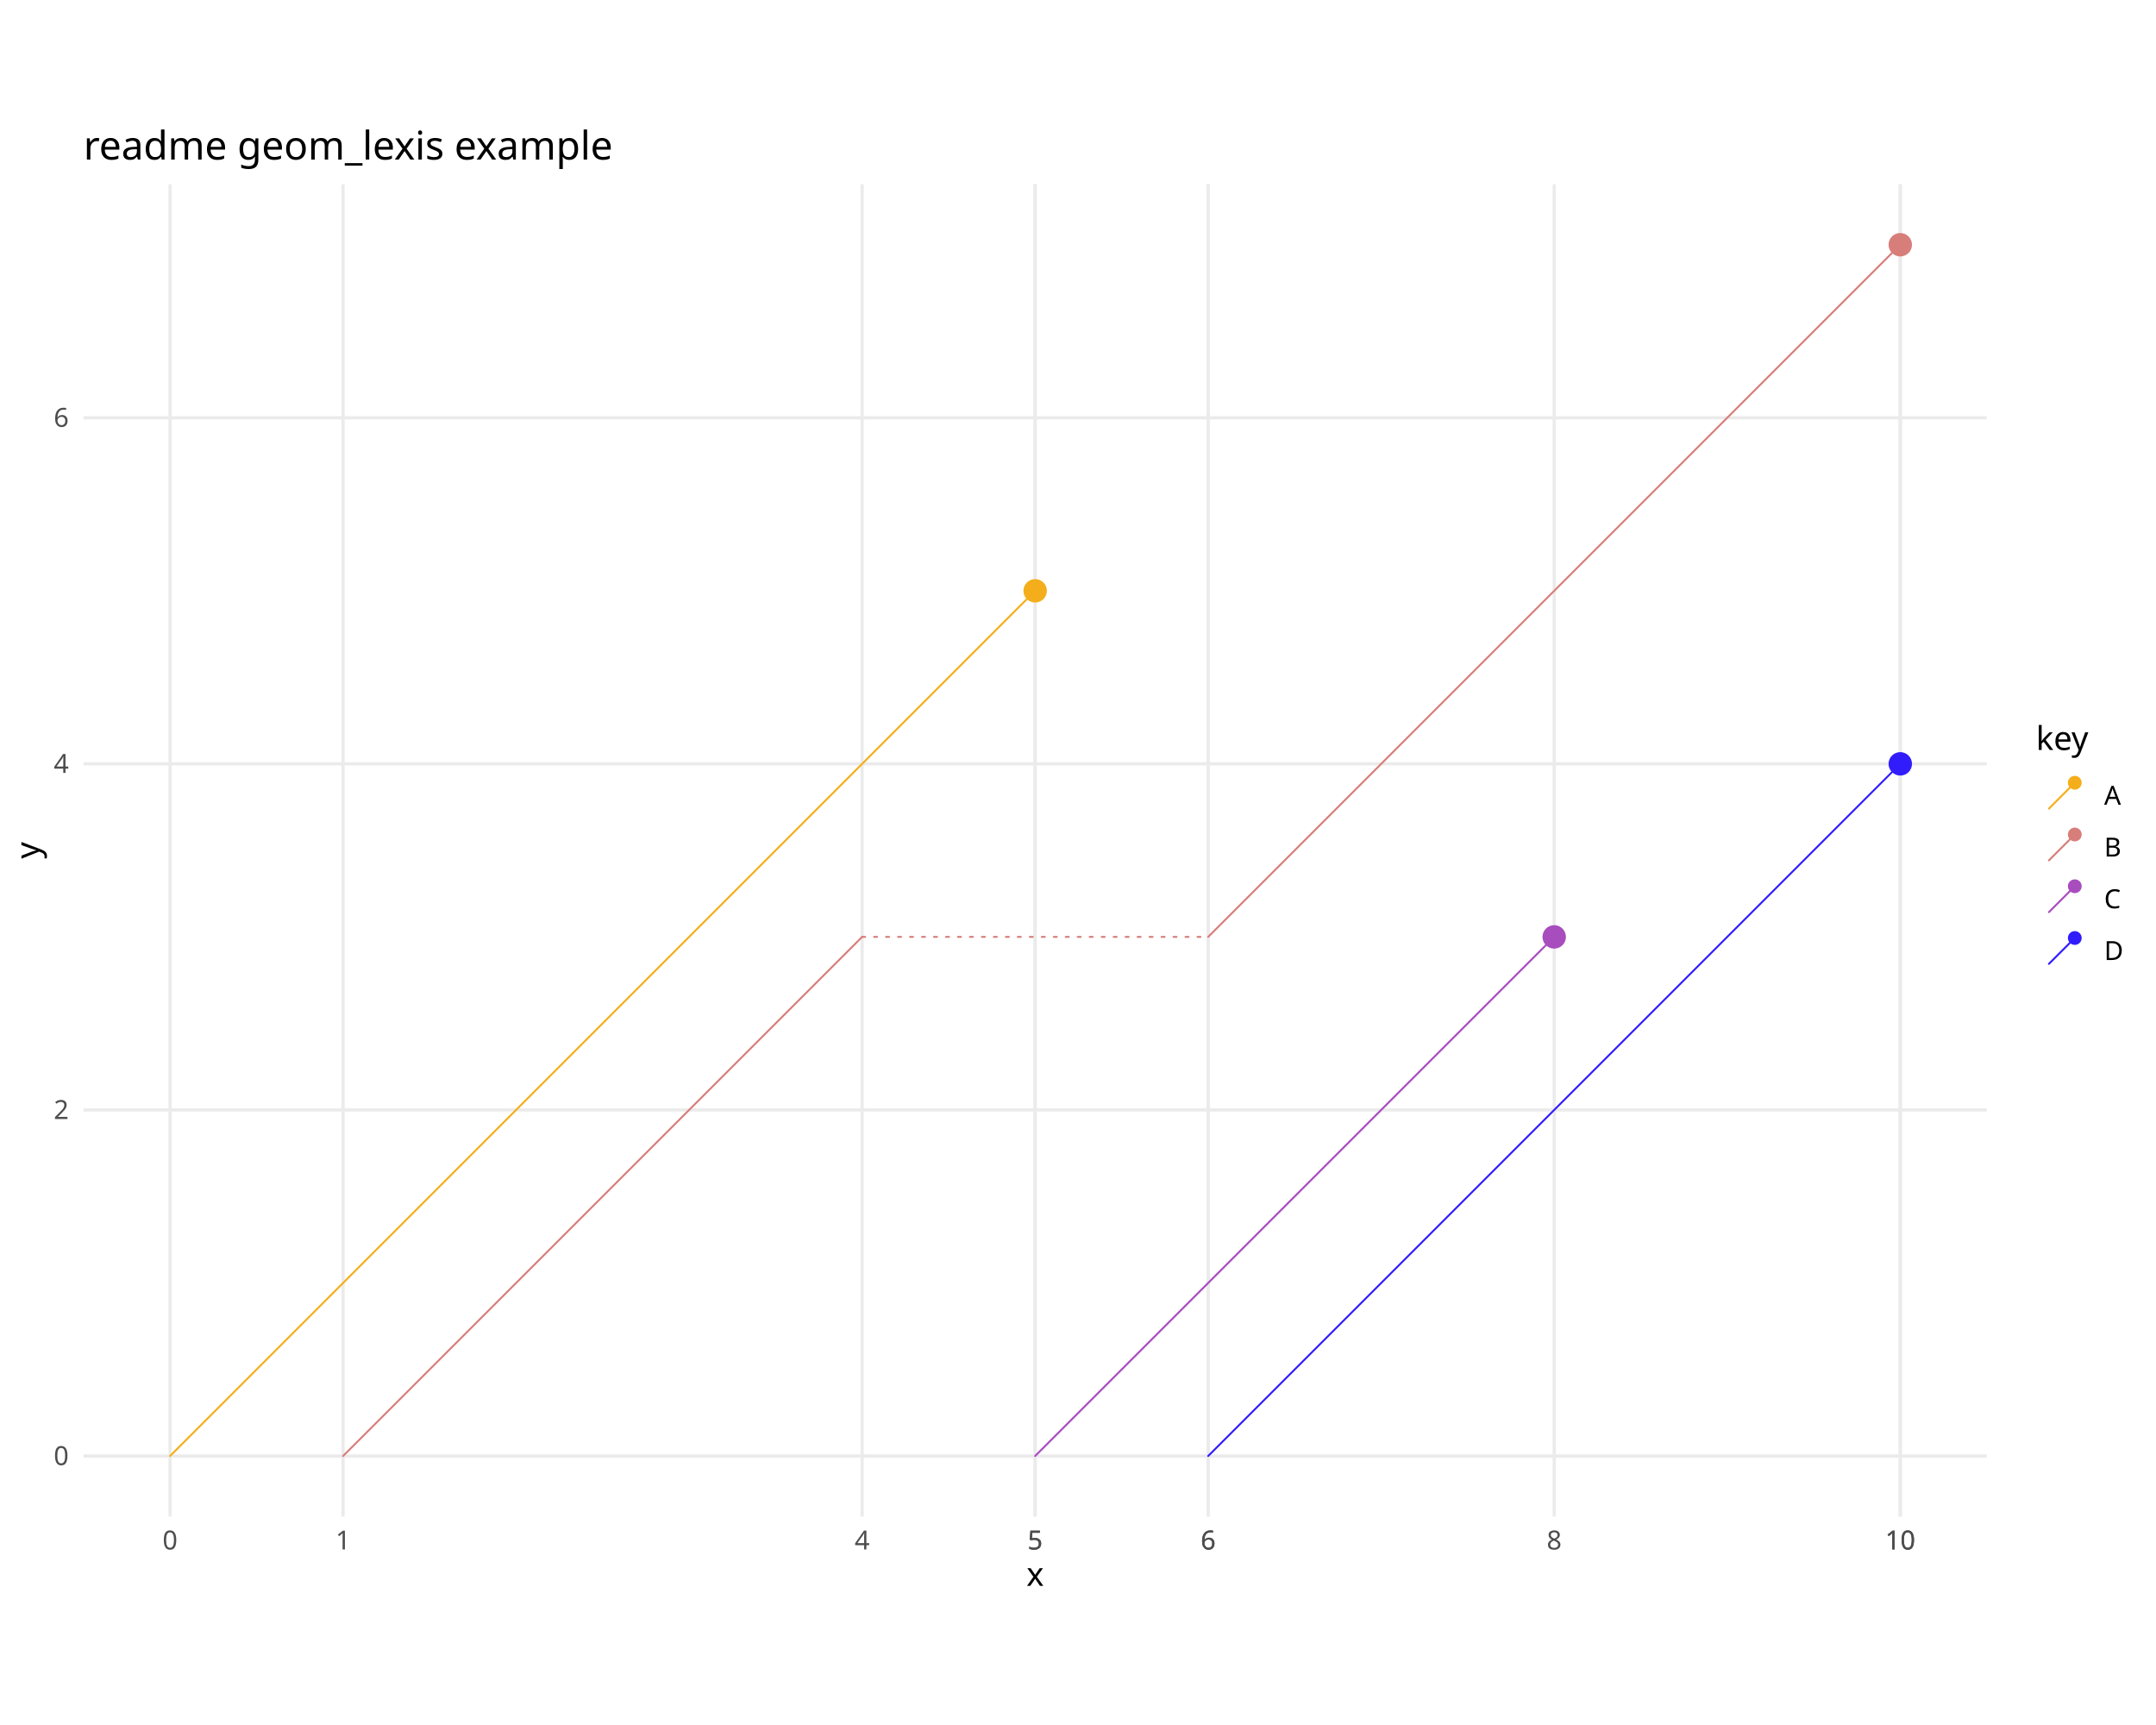
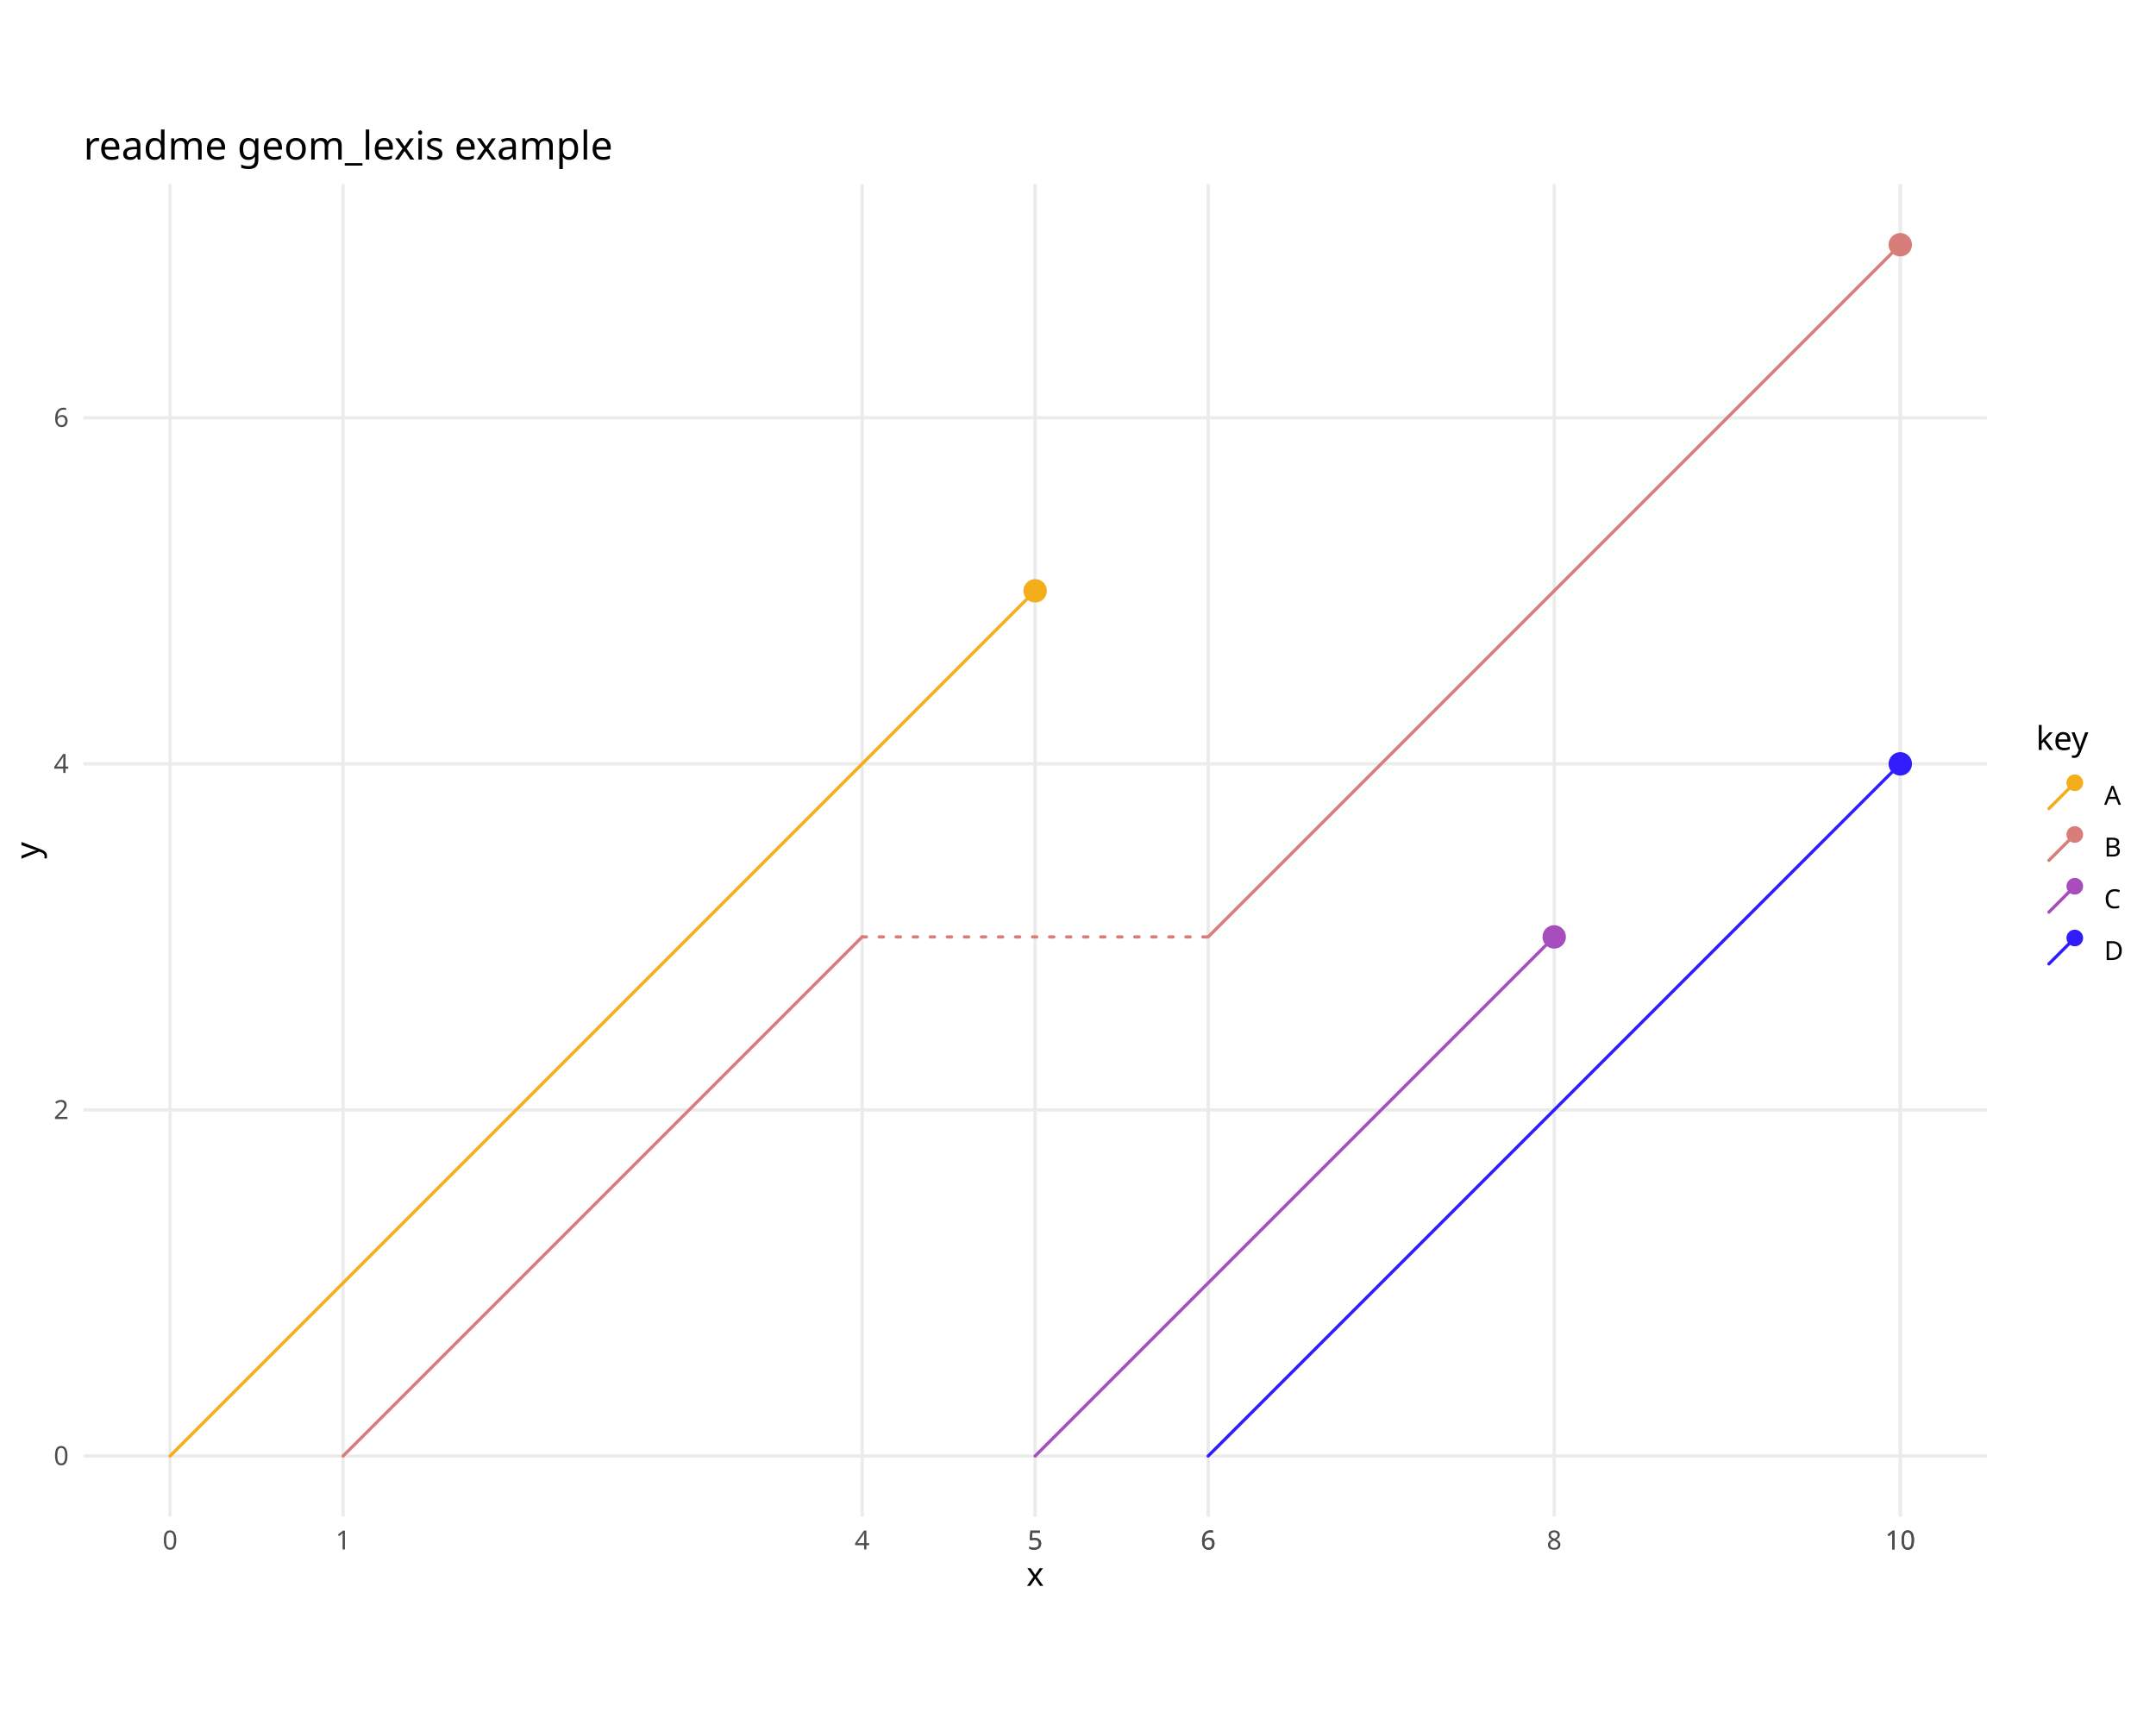
<svg xmlns="http://www.w3.org/2000/svg" class="svglite" data-engine-version="2.0" width="720.00pt" height="576.00pt" viewBox="0 0 720.00 576.00">
  <defs>
    <style type="text/css">
    .svglite line, .svglite polyline, .svglite polygon, .svglite path, .svglite rect, .svglite circle {
      fill: none;
      stroke: #000000;
      stroke-linecap: round;
      stroke-linejoin: round;
      stroke-miterlimit: 10.00;
    }
  </style>
  </defs>
  <rect width="100%" height="100%" style="stroke: none; fill: #FFFFFF;" />
  <defs>
    <clipPath id="cpMC4wMHw3MjAuMDB8MC4wMHw1NzYuMDA=">
      <rect x="0.00" y="0.00" width="720.00" height="576.00" />
    </clipPath>
  </defs>
  <g clip-path="url(#cpMC4wMHw3MjAuMDB8MC4wMHw1NzYuMDA=)">
</g>
  <defs>
    <clipPath id="cpMC4wMHw3MjAuMDB8MzguNzF8NTM3LjI5">
      <rect x="0.00" y="38.71" width="720.00" height="498.58" />
    </clipPath>
  </defs>
  <g clip-path="url(#cpMC4wMHw3MjAuMDB8MzguNzF8NTM3LjI5)">
</g>
  <g clip-path="url(#cpMC4wMHw3MjAuMDB8MC4wMHw1NzYuMDA=)">
</g>
  <defs>
    <clipPath id="cpMjcuOTB8NjYzLjQ5fDYxLjQ5fDUwNi40MA==">
      <rect x="27.90" y="61.49" width="635.59" height="444.91" />
    </clipPath>
  </defs>
  <g clip-path="url(#cpMjcuOTB8NjYzLjQ5fDYxLjQ5fDUwNi40MA==)">
    <polyline points="27.90,486.18 663.49,486.18 " style="stroke-width: 1.07; stroke: #EBEBEB; stroke-linecap: butt;" />
    <polyline points="27.90,370.62 663.49,370.62 " style="stroke-width: 1.07; stroke: #EBEBEB; stroke-linecap: butt;" />
    <polyline points="27.90,255.06 663.49,255.06 " style="stroke-width: 1.07; stroke: #EBEBEB; stroke-linecap: butt;" />
    <polyline points="27.90,139.50 663.49,139.50 " style="stroke-width: 1.07; stroke: #EBEBEB; stroke-linecap: butt;" />
    <polyline points="56.79,506.40 56.79,61.49 " style="stroke-width: 1.07; stroke: #EBEBEB; stroke-linecap: butt;" />
    <polyline points="114.57,506.40 114.57,61.49 " style="stroke-width: 1.07; stroke: #EBEBEB; stroke-linecap: butt;" />
    <polyline points="403.47,506.40 403.47,61.49 " style="stroke-width: 1.07; stroke: #EBEBEB; stroke-linecap: butt;" />
    <polyline points="345.69,506.40 345.69,61.49 " style="stroke-width: 1.07; stroke: #EBEBEB; stroke-linecap: butt;" />
    <polyline points="403.47,506.40 403.47,61.49 " style="stroke-width: 1.07; stroke: #EBEBEB; stroke-linecap: butt;" />
    <polyline points="345.69,506.40 345.69,61.49 " style="stroke-width: 1.07; stroke: #EBEBEB; stroke-linecap: butt;" />
    <polyline points="287.91,506.40 287.91,61.49 " style="stroke-width: 1.07; stroke: #EBEBEB; stroke-linecap: butt;" />
    <polyline points="634.60,506.40 634.60,61.49 " style="stroke-width: 1.07; stroke: #EBEBEB; stroke-linecap: butt;" />
    <polyline points="519.03,506.40 519.03,61.49 " style="stroke-width: 1.07; stroke: #EBEBEB; stroke-linecap: butt;" />
    <polyline points="634.60,506.40 634.60,61.49 " style="stroke-width: 1.07; stroke: #EBEBEB; stroke-linecap: butt;" />
-     <line x1="56.79" y1="486.18" x2="345.69" y2="197.28" style="stroke-width: 0.64; stroke: #F4AE1B;" />
+     <line x1="56.79" y1="486.18" x2="345.69" y2="197.28" style="stroke-width: 1.07; stroke: #F4AE1B;" />
    <circle cx="345.69" cy="197.28" r="3.56" style="stroke-width: 0.71; stroke: #F4AE1B; fill: #F4AE1B;" />
-     <line x1="114.57" y1="486.18" x2="287.91" y2="312.84" style="stroke-width: 0.64; stroke: #D77E7B;" />
-     <line x1="287.91" y1="312.84" x2="403.47" y2="312.84" style="stroke-width: 0.64; stroke: #D77E7B; stroke-dasharray: 1.00,3.00;" />
-     <line x1="403.47" y1="312.84" x2="634.60" y2="81.72" style="stroke-width: 0.64; stroke: #D77E7B;" />
+     <line x1="114.57" y1="486.18" x2="287.91" y2="312.84" style="stroke-width: 1.07; stroke: #D77E7B;" />
+     <line x1="287.91" y1="312.84" x2="403.47" y2="312.84" style="stroke-width: 1.07; stroke: #D77E7B; stroke-dasharray: 1.42,4.27;" />
+     <line x1="403.47" y1="312.84" x2="634.60" y2="81.72" style="stroke-width: 1.07; stroke: #D77E7B;" />
    <circle cx="634.60" cy="81.72" r="3.56" style="stroke-width: 0.71; stroke: #D77E7B; fill: #D77E7B;" />
-     <line x1="345.69" y1="486.18" x2="519.03" y2="312.84" style="stroke-width: 0.64; stroke: #A84DBD;" />
+     <line x1="345.69" y1="486.18" x2="519.03" y2="312.84" style="stroke-width: 1.07; stroke: #A84DBD;" />
    <circle cx="519.03" cy="312.84" r="3.56" style="stroke-width: 0.71; stroke: #A84DBD; fill: #A84DBD;" />
-     <line x1="403.47" y1="486.18" x2="634.60" y2="255.06" style="stroke-width: 0.64; stroke: #311DFC;" />
+     <line x1="403.47" y1="486.18" x2="634.60" y2="255.06" style="stroke-width: 1.07; stroke: #311DFC;" />
    <circle cx="634.60" cy="255.06" r="3.56" style="stroke-width: 0.71; stroke: #311DFC; fill: #311DFC;" />
  </g>
  <g clip-path="url(#cpMC4wMHw3MjAuMDB8MC4wMHw1NzYuMDA=)">
    <text x="22.97" y="489.21" text-anchor="end" style="font-size: 8.80px; fill: #4D4D4D; font-family: sans;" textLength="4.89px" lengthAdjust="spacingAndGlyphs">0</text>
    <text x="22.97" y="373.65" text-anchor="end" style="font-size: 8.80px; fill: #4D4D4D; font-family: sans;" textLength="4.89px" lengthAdjust="spacingAndGlyphs">2</text>
    <text x="22.97" y="258.09" text-anchor="end" style="font-size: 8.80px; fill: #4D4D4D; font-family: sans;" textLength="4.89px" lengthAdjust="spacingAndGlyphs">4</text>
    <text x="22.97" y="142.52" text-anchor="end" style="font-size: 8.80px; fill: #4D4D4D; font-family: sans;" textLength="4.89px" lengthAdjust="spacingAndGlyphs">6</text>
    <text x="56.79" y="517.39" text-anchor="middle" style="font-size: 8.80px; fill: #4D4D4D; font-family: sans;" textLength="4.89px" lengthAdjust="spacingAndGlyphs">0</text>
    <text x="114.57" y="517.39" text-anchor="middle" style="font-size: 8.80px; fill: #4D4D4D; font-family: sans;" textLength="4.89px" lengthAdjust="spacingAndGlyphs">1</text>
    <text x="403.47" y="517.39" text-anchor="middle" style="font-size: 8.80px; fill: #4D4D4D; font-family: sans;" textLength="4.89px" lengthAdjust="spacingAndGlyphs">6</text>
    <text x="345.69" y="517.39" text-anchor="middle" style="font-size: 8.80px; fill: #4D4D4D; font-family: sans;" textLength="4.89px" lengthAdjust="spacingAndGlyphs">5</text>
    <text x="403.47" y="517.39" text-anchor="middle" style="font-size: 8.80px; fill: #4D4D4D; font-family: sans;" textLength="4.89px" lengthAdjust="spacingAndGlyphs">6</text>
    <text x="345.69" y="517.39" text-anchor="middle" style="font-size: 8.80px; fill: #4D4D4D; font-family: sans;" textLength="4.89px" lengthAdjust="spacingAndGlyphs">5</text>
    <text x="287.91" y="517.39" text-anchor="middle" style="font-size: 8.80px; fill: #4D4D4D; font-family: sans;" textLength="4.89px" lengthAdjust="spacingAndGlyphs">4</text>
    <text x="634.60" y="517.39" text-anchor="middle" style="font-size: 8.80px; fill: #4D4D4D; font-family: sans;" textLength="9.79px" lengthAdjust="spacingAndGlyphs">10</text>
    <text x="519.03" y="517.39" text-anchor="middle" style="font-size: 8.80px; fill: #4D4D4D; font-family: sans;" textLength="4.89px" lengthAdjust="spacingAndGlyphs">8</text>
    <text x="634.60" y="517.39" text-anchor="middle" style="font-size: 8.80px; fill: #4D4D4D; font-family: sans;" textLength="9.79px" lengthAdjust="spacingAndGlyphs">10</text>
    <text x="345.69" y="529.53" text-anchor="middle" style="font-size: 11.00px; font-family: sans;" textLength="5.50px" lengthAdjust="spacingAndGlyphs">x</text>
    <text transform="translate(13.05,283.95) rotate(-90)" text-anchor="middle" style="font-size: 11.00px; font-family: sans;" textLength="5.50px" lengthAdjust="spacingAndGlyphs">y</text>
    <text x="679.92" y="250.43" style="font-size: 11.00px; font-family: sans;" textLength="17.13px" lengthAdjust="spacingAndGlyphs">key</text>
-     <line x1="684.24" y1="270.01" x2="692.88" y2="261.37" style="stroke-width: 0.64; stroke: #F4AE1B;" />
-     <circle cx="692.88" cy="261.37" r="1.95" style="stroke-width: 0.71; stroke: #F4AE1B; fill: #F4AE1B;" />
-     <line x1="684.24" y1="287.29" x2="692.88" y2="278.65" style="stroke-width: 0.64; stroke: #D77E7B;" />
-     <circle cx="692.88" cy="278.65" r="1.95" style="stroke-width: 0.71; stroke: #D77E7B; fill: #D77E7B;" />
-     <line x1="684.24" y1="304.57" x2="692.88" y2="295.93" style="stroke-width: 0.64; stroke: #A84DBD;" />
-     <circle cx="692.88" cy="295.93" r="1.95" style="stroke-width: 0.71; stroke: #A84DBD; fill: #A84DBD;" />
-     <line x1="684.24" y1="321.85" x2="692.88" y2="313.21" style="stroke-width: 0.64; stroke: #311DFC;" />
-     <circle cx="692.88" cy="313.21" r="1.95" style="stroke-width: 0.71; stroke: #311DFC; fill: #311DFC;" />
+     <line x1="684.24" y1="270.01" x2="692.88" y2="261.37" style="stroke-width: 1.07; stroke: #F4AE1B;" />
+     <circle cx="692.88" cy="261.37" r="2.43" style="stroke-width: 0.71; stroke: #F4AE1B; fill: #F4AE1B;" />
+     <line x1="684.24" y1="287.29" x2="692.88" y2="278.65" style="stroke-width: 1.07; stroke: #D77E7B;" />
+     <circle cx="692.88" cy="278.65" r="2.43" style="stroke-width: 0.71; stroke: #D77E7B; fill: #D77E7B;" />
+     <line x1="684.24" y1="304.57" x2="692.88" y2="295.93" style="stroke-width: 1.07; stroke: #A84DBD;" />
+     <circle cx="692.88" cy="295.93" r="2.43" style="stroke-width: 0.71; stroke: #A84DBD; fill: #A84DBD;" />
+     <line x1="684.24" y1="321.85" x2="692.88" y2="313.21" style="stroke-width: 1.07; stroke: #311DFC;" />
+     <circle cx="692.88" cy="313.21" r="2.43" style="stroke-width: 0.71; stroke: #311DFC; fill: #311DFC;" />
    <text x="702.68" y="268.72" style="font-size: 8.80px; font-family: sans;" textLength="5.87px" lengthAdjust="spacingAndGlyphs">A</text>
    <text x="702.68" y="286.00" style="font-size: 8.80px; font-family: sans;" textLength="5.87px" lengthAdjust="spacingAndGlyphs">B</text>
    <text x="702.68" y="303.28" style="font-size: 8.80px; font-family: sans;" textLength="6.36px" lengthAdjust="spacingAndGlyphs">C</text>
    <text x="702.68" y="320.56" style="font-size: 8.80px; font-family: sans;" textLength="6.36px" lengthAdjust="spacingAndGlyphs">D</text>
    <text x="27.90" y="53.27" style="font-size: 13.20px; font-family: sans;" textLength="168.78px" lengthAdjust="spacingAndGlyphs">readme geom_lexis example</text>
  </g>
</svg>
